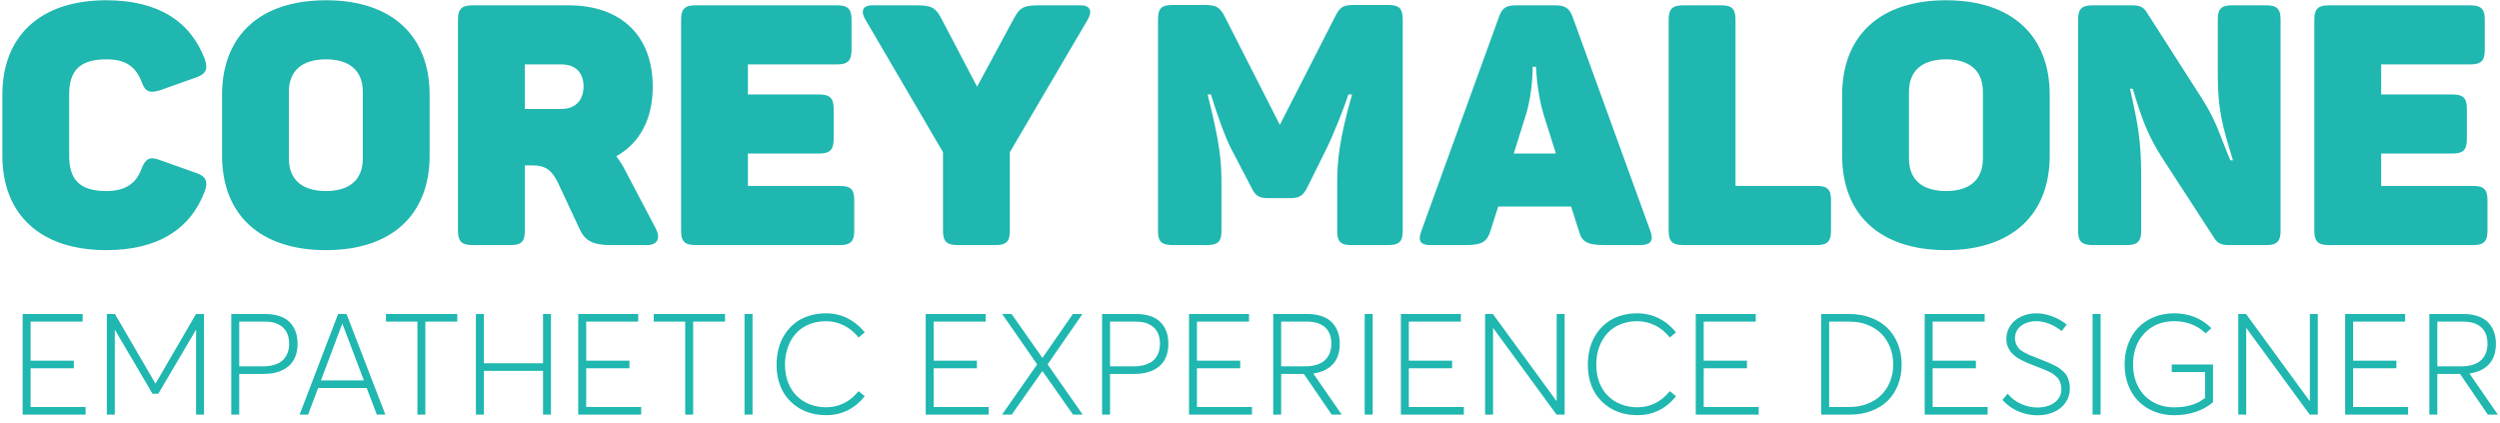
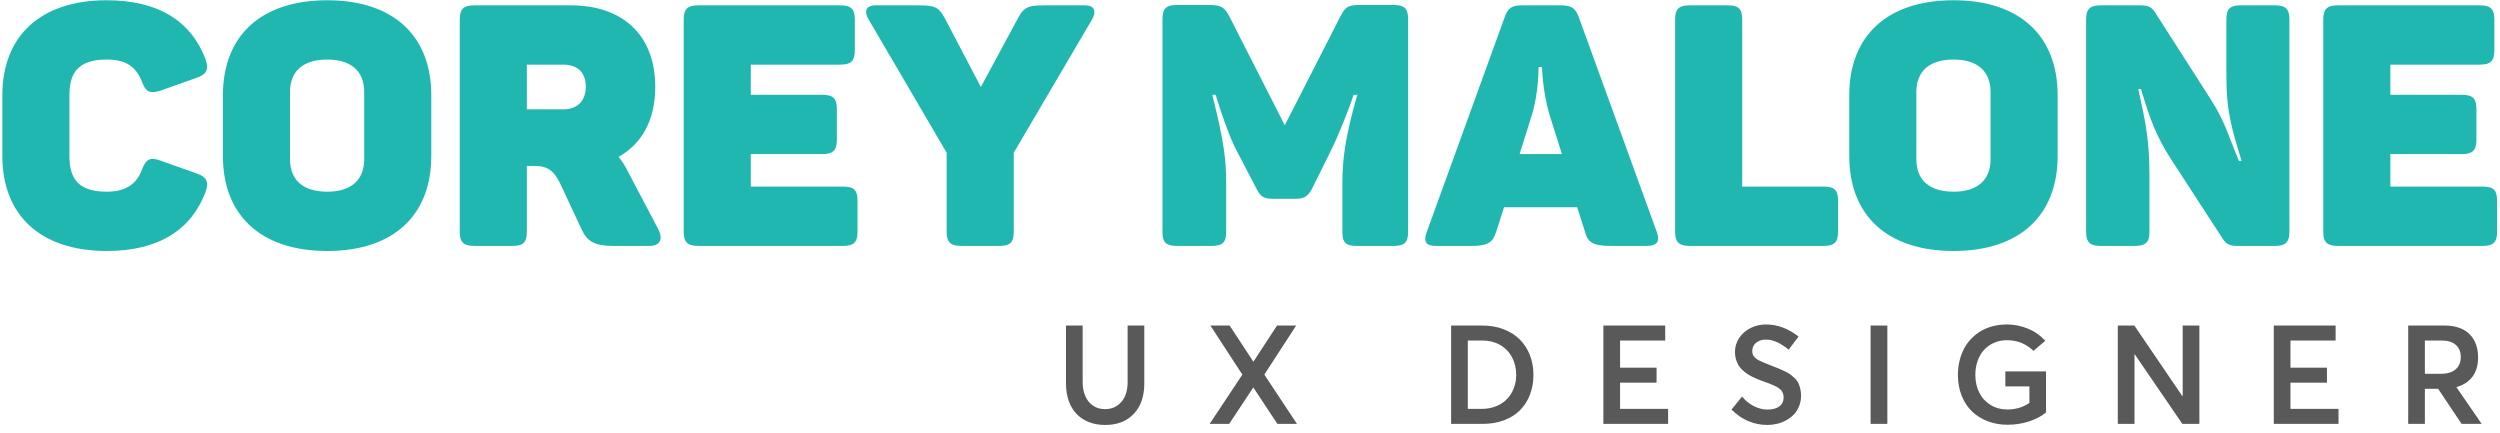
- <svg xmlns="http://www.w3.org/2000/svg" width="290px" height="49px" viewBox="0 0 290 49" version="1.1">
+ <svg xmlns="http://www.w3.org/2000/svg" width="289px" height="50px" viewBox="0 0 289 50" version="1.1">
  <defs />
  <g id="Page-1" stroke="none" stroke-width="1" fill="none" fill-rule="evenodd">
-     <g id="Artboard-26" transform="translate(-137, -205)" fill="#1FB7AF">
-       <g id="Corey-Malone-+-EMPATHETIC-EXPERIENC-Copy" transform="translate(137, 205)">
-         <path d="M0.272,10.997 L0.272,18.047 C0.272,24.823 4.62,29.014 12.336,29.014 C18.368,29.014 22.128,26.547 23.773,22.16 C24.164,21.024 23.89,20.436 22.715,20.045 L18.524,18.556 C17.349,18.125 16.879,18.4 16.409,19.614 C15.783,21.298 14.529,22.16 12.336,22.16 C9.242,22.16 8.027,20.828 8.027,18.086 L8.027,10.958 C8.027,8.216 9.242,6.884 12.336,6.884 C14.529,6.884 15.704,7.668 16.409,9.43 C16.84,10.644 17.31,10.84 18.524,10.488 L22.715,8.999 C23.89,8.608 24.164,8.02 23.773,6.884 C22.128,2.498 18.368,0.03 12.336,0.03 C4.62,0.03 0.272,4.221 0.272,10.997 L0.272,10.997 Z M25.77,10.997 L25.77,18.047 C25.77,24.823 30.079,29.014 37.834,29.014 C45.55,29.014 49.858,24.823 49.858,18.047 L49.858,10.997 C49.858,4.221 45.55,0.03 37.834,0.03 C30.079,0.03 25.77,4.221 25.77,10.997 L25.77,10.997 Z M42.103,10.644 L42.103,18.4 C42.103,20.867 40.536,22.16 37.834,22.16 C35.092,22.16 33.525,20.867 33.525,18.4 L33.525,10.644 C33.525,8.177 35.092,6.884 37.834,6.884 C40.536,6.884 42.103,8.177 42.103,10.644 L42.103,10.644 Z M65.995,0.618 L54.833,0.618 C53.579,0.618 53.148,1.048 53.148,2.263 L53.148,26.782 C53.148,27.996 53.579,28.427 54.833,28.427 L59.259,28.427 C60.512,28.427 60.904,27.996 60.904,26.782 L60.904,19.183 L61.805,19.183 C63.41,19.183 64.076,19.849 64.742,21.181 L67.249,26.547 C67.875,27.917 68.776,28.427 70.852,28.427 L75.082,28.427 C76.375,28.427 76.649,27.565 76.101,26.507 L72.576,19.81 C72.262,19.183 71.91,18.635 71.518,18.125 C74.181,16.637 75.748,13.895 75.748,10.057 C75.748,3.986 71.91,0.618 65.995,0.618 L65.995,0.618 Z M67.719,10.018 C67.719,11.624 66.779,12.642 65.134,12.642 L60.904,12.642 L60.904,7.472 L65.134,7.472 C66.818,7.472 67.719,8.451 67.719,10.018 L67.719,10.018 Z M97.134,0.618 L80.722,0.618 C79.469,0.618 79.038,1.048 79.038,2.263 L79.038,26.782 C79.038,27.996 79.469,28.427 80.722,28.427 L97.486,28.427 C98.7,28.427 99.131,27.996 99.131,26.782 L99.131,23.217 C99.131,21.964 98.7,21.572 97.486,21.572 L86.793,21.572 L86.793,17.812 L95.058,17.812 C96.311,17.812 96.742,17.381 96.742,16.128 L96.742,12.603 C96.742,11.389 96.311,10.958 95.058,10.958 L86.793,10.958 L86.793,7.472 L97.134,7.472 C98.387,7.472 98.818,7.041 98.818,5.788 L98.818,2.263 C98.818,1.048 98.387,0.618 97.134,0.618 L97.134,0.618 Z M125.413,0.618 L120.908,0.618 C118.989,0.618 118.441,0.696 117.697,2.067 L113.388,10.057 L109.197,2.067 C108.453,0.696 107.905,0.618 105.946,0.618 L101.246,0.618 C100.032,0.618 99.875,1.362 100.424,2.263 L109.432,17.655 L109.432,26.782 C109.432,27.996 109.863,28.427 111.117,28.427 L115.542,28.427 C116.796,28.427 117.188,27.996 117.188,26.782 L117.188,17.655 L126.235,2.263 C126.744,1.362 126.588,0.618 125.413,0.618 L125.413,0.618 Z M161.094,0.578 L157.178,0.578 C155.885,0.578 155.533,0.774 154.984,1.832 L148.522,14.483 L142.059,1.793 C141.511,0.813 141.119,0.578 139.748,0.578 L136.066,0.578 C134.813,0.578 134.382,0.97 134.382,2.223 L134.382,26.821 C134.382,28.035 134.813,28.427 136.066,28.427 L140.061,28.427 C141.315,28.427 141.746,28.035 141.746,26.821 L141.746,21.259 C141.746,18.556 141.55,16.598 140.14,10.958 L140.531,10.958 C140.923,12.329 142.137,15.932 142.96,17.42 L145.271,21.846 C145.702,22.708 146.093,22.982 147.151,22.982 L149.775,22.982 C150.833,22.982 151.224,22.63 151.655,21.846 L153.848,17.42 C154.671,15.815 156.081,12.25 156.473,10.958 L156.903,10.958 C155.415,16.167 155.18,18.635 155.18,21.22 L155.18,26.821 C155.18,28.035 155.572,28.427 156.825,28.427 L161.094,28.427 C162.348,28.427 162.779,28.035 162.779,26.821 L162.779,2.223 C162.779,0.97 162.348,0.578 161.094,0.578 L161.094,0.578 Z M191.528,26.821 L182.48,1.91 C182.088,0.892 181.579,0.618 180.443,0.618 L175.978,0.618 C174.842,0.618 174.333,0.853 173.941,1.988 L164.933,26.821 C164.541,27.878 164.776,28.427 165.99,28.427 L170.103,28.427 C172.061,28.427 172.571,27.996 172.962,26.782 L173.863,23.961 L182.323,23.961 L183.224,26.782 C183.537,27.996 184.125,28.427 186.162,28.427 L190.392,28.427 C191.567,28.427 191.919,27.878 191.528,26.821 L191.528,26.821 Z M179.112,13.23 L180.561,17.812 L175.665,17.812 L177.114,13.19 C177.897,10.566 177.858,7.746 177.858,7.746 L178.25,7.746 C178.25,7.746 178.328,10.566 179.112,13.23 L179.112,13.23 Z M199.753,0.618 L195.327,0.618 C194.074,0.618 193.643,1.048 193.643,2.263 L193.643,26.782 C193.643,27.996 194.074,28.427 195.327,28.427 L210.837,28.427 C212.051,28.427 212.482,27.996 212.482,26.782 L212.482,23.217 C212.482,21.964 212.051,21.572 210.837,21.572 L201.398,21.572 L201.398,2.263 C201.398,1.048 201.006,0.618 199.753,0.618 L199.753,0.618 Z M213.775,10.997 L213.775,18.047 C213.775,24.823 218.083,29.014 225.838,29.014 C233.555,29.014 237.863,24.823 237.863,18.047 L237.863,10.997 C237.863,4.221 233.555,0.03 225.838,0.03 C218.083,0.03 213.775,4.221 213.775,10.997 L213.775,10.997 Z M230.108,10.644 L230.108,18.4 C230.108,20.867 228.541,22.16 225.838,22.16 C223.097,22.16 221.53,20.867 221.53,18.4 L221.53,10.644 C221.53,8.177 223.097,6.884 225.838,6.884 C228.541,6.884 230.108,8.177 230.108,10.644 L230.108,10.644 Z M263.009,0.618 L259.013,0.618 C257.76,0.618 257.368,1.048 257.368,2.263 L257.368,8.686 C257.368,12.681 257.878,14.561 259.131,18.596 L258.818,18.596 C257.564,15.619 257.251,14.13 255.528,11.428 L249.104,1.401 C248.752,0.853 248.36,0.618 247.459,0.618 L242.837,0.618 C241.584,0.618 241.153,1.048 241.153,2.263 L241.153,26.782 C241.153,27.996 241.584,28.427 242.837,28.427 L246.793,28.427 C248.047,28.427 248.477,27.996 248.477,26.782 L248.477,20.397 C248.477,16.05 248.007,14.052 247.185,10.292 L247.498,10.292 C248.556,13.817 249.222,15.658 250.945,18.36 L256.977,27.643 C257.329,28.192 257.76,28.427 258.583,28.427 L263.009,28.427 C264.223,28.427 264.654,27.996 264.654,26.782 L264.654,2.263 C264.654,1.048 264.223,0.618 263.009,0.618 L263.009,0.618 Z M286.666,0.618 L270.255,0.618 C269.001,0.618 268.57,1.048 268.57,2.263 L268.57,26.782 C268.57,27.996 269.001,28.427 270.255,28.427 L287.018,28.427 C288.233,28.427 288.663,27.996 288.663,26.782 L288.663,23.217 C288.663,21.964 288.233,21.572 287.018,21.572 L276.326,21.572 L276.326,17.812 L284.59,17.812 C285.843,17.812 286.274,17.381 286.274,16.128 L286.274,12.603 C286.274,11.389 285.843,10.958 284.59,10.958 L276.326,10.958 L276.326,7.472 L286.666,7.472 C287.919,7.472 288.35,7.041 288.35,5.788 L288.35,2.263 C288.35,1.048 287.919,0.618 286.666,0.618 L286.666,0.618 Z" id="Corey-Malone" />
-         <path d="M2.627,48.093 L2.627,36.425 L9.588,36.425 L9.588,37.308 L3.549,37.308 L3.549,41.838 L8.569,41.838 L8.569,42.72 L3.549,42.72 L3.549,47.211 L9.933,47.211 L9.933,48.093 L2.627,48.093 Z M22.745,36.425 L23.675,36.425 L23.675,48.093 L22.753,48.093 L22.753,38.278 L22.729,38.278 L18.374,45.671 L17.701,45.671 L13.346,38.278 L13.322,38.278 L13.322,48.093 L12.4,48.093 L12.4,36.425 L13.338,36.425 L18.029,44.477 L18.061,44.477 L22.745,36.425 Z M26.84,48.093 L26.84,36.425 L30.793,36.425 C31.44,36.425 32.007,36.512 32.493,36.686 C32.98,36.86 33.37,37.104 33.664,37.42 C33.958,37.735 34.176,38.097 34.318,38.506 C34.459,38.915 34.53,39.374 34.53,39.882 C34.53,40.358 34.466,40.789 34.338,41.177 C34.21,41.564 34.03,41.893 33.801,42.163 C33.571,42.433 33.289,42.66 32.955,42.845 C32.62,43.029 32.252,43.164 31.848,43.25 C31.444,43.335 31.002,43.378 30.521,43.378 L27.762,43.378 L27.762,48.093 L26.84,48.093 Z M27.762,42.496 L30.489,42.496 C31.029,42.496 31.5,42.429 31.904,42.295 C32.308,42.162 32.627,41.975 32.862,41.734 C33.098,41.494 33.271,41.218 33.384,40.908 C33.496,40.598 33.552,40.253 33.552,39.874 C33.552,39.034 33.306,38.397 32.814,37.961 C32.322,37.525 31.646,37.308 30.785,37.308 L27.762,37.308 L27.762,42.496 Z M43.726,48.093 L42.555,45.006 L36.918,45.006 L35.755,48.093 L34.769,48.093 L39.235,36.425 L40.213,36.425 L44.72,48.093 L43.726,48.093 Z M37.246,44.124 L42.226,44.124 L39.732,37.548 L39.716,37.548 L37.246,44.124 Z M48.439,48.093 L48.439,37.308 L44.79,37.308 L44.79,36.425 L53.066,36.425 L53.066,37.308 L49.361,37.308 L49.361,48.093 L48.439,48.093 Z M55.229,48.093 L55.229,36.425 L56.151,36.425 L56.151,42.135 L63.015,42.135 L63.015,36.425 L63.937,36.425 L63.937,48.093 L63.015,48.093 L63.015,43.017 L56.151,43.017 L56.151,48.093 L55.229,48.093 Z M67.102,48.093 L67.102,36.425 L74.063,36.425 L74.063,37.308 L68.025,37.308 L68.025,41.838 L73.045,41.838 L73.045,42.72 L68.025,42.72 L68.025,47.211 L74.408,47.211 L74.408,48.093 L67.102,48.093 Z M79.514,48.093 L79.514,37.308 L75.865,37.308 L75.865,36.425 L84.141,36.425 L84.141,37.308 L80.436,37.308 L80.436,48.093 L79.514,48.093 Z M86.4,48.093 L86.4,36.425 L87.33,36.425 L87.33,48.093 L86.4,48.093 Z M95.86,48.157 C95.229,48.157 94.629,48.077 94.059,47.917 C93.49,47.756 92.966,47.513 92.488,47.187 C92.009,46.861 91.594,46.468 91.241,46.008 C90.888,45.549 90.613,45.003 90.415,44.372 C90.217,43.742 90.118,43.055 90.118,42.311 C90.118,41.649 90.197,41.018 90.355,40.419 C90.512,39.82 90.752,39.274 91.072,38.779 C91.393,38.285 91.781,37.856 92.235,37.492 C92.69,37.128 93.225,36.846 93.843,36.646 C94.46,36.446 95.133,36.345 95.86,36.345 C96.41,36.345 96.944,36.419 97.46,36.566 C97.975,36.713 98.485,36.955 98.987,37.292 C99.49,37.628 99.944,38.051 100.35,38.559 L99.637,39.144 C99.14,38.529 98.565,38.061 97.913,37.741 C97.26,37.42 96.576,37.259 95.86,37.259 C95.117,37.259 94.444,37.388 93.843,37.644 C93.242,37.901 92.742,38.254 92.343,38.703 C91.945,39.152 91.638,39.685 91.421,40.303 C91.205,40.92 91.096,41.59 91.096,42.311 C91.096,43.071 91.219,43.763 91.465,44.388 C91.711,45.014 92.048,45.534 92.476,45.948 C92.903,46.362 93.407,46.682 93.987,46.906 C94.567,47.131 95.191,47.243 95.86,47.243 C97.357,47.243 98.616,46.62 99.637,45.375 L100.35,45.96 C99.18,47.425 97.683,48.157 95.86,48.157 L95.86,48.157 Z M107.427,48.093 L107.427,36.425 L114.387,36.425 L114.387,37.308 L108.349,37.308 L108.349,41.838 L113.369,41.838 L113.369,42.72 L108.349,42.72 L108.349,47.211 L114.732,47.211 L114.732,48.093 L107.427,48.093 Z M124.521,48.093 L120.984,43.057 L120.952,43.057 L117.408,48.093 L116.285,48.093 L120.359,42.271 L116.301,36.425 L117.392,36.425 L120.96,41.502 L120.984,41.502 L124.505,36.425 L125.611,36.425 L121.57,42.271 L125.644,48.093 L124.521,48.093 Z M127.895,48.093 L127.895,36.425 L131.848,36.425 C132.495,36.425 133.062,36.512 133.548,36.686 C134.034,36.86 134.425,37.104 134.719,37.42 C135.013,37.735 135.231,38.097 135.372,38.506 C135.514,38.915 135.585,39.374 135.585,39.882 C135.585,40.358 135.521,40.789 135.392,41.177 C135.264,41.564 135.085,41.893 134.855,42.163 C134.625,42.433 134.343,42.66 134.009,42.845 C133.675,43.029 133.306,43.164 132.902,43.25 C132.499,43.335 132.056,43.378 131.575,43.378 L128.817,43.378 L128.817,48.093 L127.895,48.093 Z M128.817,42.496 L131.543,42.496 C132.083,42.496 132.555,42.429 132.959,42.295 C133.362,42.162 133.682,41.975 133.917,41.734 C134.152,41.494 134.326,41.218 134.438,40.908 C134.55,40.598 134.607,40.253 134.607,39.874 C134.607,39.034 134.361,38.397 133.869,37.961 C133.377,37.525 132.701,37.308 131.84,37.308 L128.817,37.308 L128.817,42.496 Z M137.98,48.093 L137.98,36.425 L144.941,36.425 L144.941,37.308 L138.902,37.308 L138.902,41.838 L143.922,41.838 L143.922,42.72 L138.902,42.72 L138.902,47.211 L145.286,47.211 L145.286,48.093 L137.98,48.093 Z M155.7,48.093 L154.537,48.093 L151.314,43.378 L148.675,43.378 L148.675,48.093 L147.753,48.093 L147.753,36.425 L151.739,36.425 C152.375,36.425 152.935,36.512 153.419,36.686 C153.902,36.86 154.293,37.103 154.589,37.416 C154.886,37.729 155.108,38.092 155.255,38.506 C155.402,38.921 155.475,39.379 155.475,39.882 C155.475,40.897 155.203,41.693 154.658,42.267 C154.112,42.842 153.364,43.194 152.412,43.322 L152.412,43.338 L155.7,48.093 Z M148.675,37.308 L148.675,42.496 L151.426,42.496 C151.966,42.496 152.436,42.43 152.837,42.299 C153.238,42.168 153.558,41.983 153.795,41.742 C154.033,41.502 154.21,41.226 154.325,40.916 C154.44,40.606 154.497,40.259 154.497,39.874 C154.497,39.029 154.251,38.39 153.759,37.957 C153.268,37.524 152.578,37.308 151.69,37.308 L148.675,37.308 Z M158.368,48.093 L158.368,36.425 L159.298,36.425 L159.298,48.093 L158.368,48.093 Z M162.568,48.093 L162.568,36.425 L169.528,36.425 L169.528,37.308 L163.49,37.308 L163.49,41.838 L168.51,41.838 L168.51,42.72 L163.49,42.72 L163.49,47.211 L169.873,47.211 L169.873,48.093 L162.568,48.093 Z M180.648,36.425 L181.57,36.425 L181.57,48.093 L180.632,48.093 L173.287,38.061 L173.263,38.061 L173.263,48.093 L172.341,48.093 L172.341,36.425 L173.247,36.425 L180.616,46.505 L180.648,46.505 L180.648,36.425 Z M190.004,48.157 C189.373,48.157 188.773,48.077 188.204,47.917 C187.635,47.756 187.111,47.513 186.632,47.187 C186.154,46.861 185.738,46.468 185.385,46.008 C185.032,45.549 184.757,45.003 184.559,44.372 C184.361,43.742 184.263,43.055 184.263,42.311 C184.263,41.649 184.341,41.018 184.499,40.419 C184.657,39.82 184.896,39.274 185.217,38.779 C185.538,38.285 185.925,37.856 186.38,37.492 C186.834,37.128 187.37,36.846 187.987,36.646 C188.605,36.446 189.277,36.345 190.004,36.345 C190.555,36.345 191.088,36.419 191.604,36.566 C192.12,36.713 192.629,36.955 193.132,37.292 C193.634,37.628 194.089,38.051 194.495,38.559 L193.781,39.144 C193.284,38.529 192.709,38.061 192.057,37.741 C191.405,37.42 190.721,37.259 190.004,37.259 C189.261,37.259 188.589,37.388 187.987,37.644 C187.386,37.901 186.886,38.254 186.488,38.703 C186.09,39.152 185.782,39.685 185.566,40.303 C185.349,40.92 185.241,41.59 185.241,42.311 C185.241,43.071 185.364,43.763 185.61,44.388 C185.856,45.014 186.192,45.534 186.62,45.948 C187.048,46.362 187.552,46.682 188.132,46.906 C188.712,47.131 189.336,47.243 190.004,47.243 C191.501,47.243 192.76,46.62 193.781,45.375 L194.495,45.96 C193.324,47.425 191.827,48.157 190.004,48.157 L190.004,48.157 Z M196.786,48.093 L196.786,36.425 L203.747,36.425 L203.747,37.308 L197.708,37.308 L197.708,41.838 L202.728,41.838 L202.728,42.72 L197.708,42.72 L197.708,47.211 L204.091,47.211 L204.091,48.093 L196.786,48.093 Z M211.344,48.093 L211.344,36.425 L214.624,36.425 C215.533,36.425 216.367,36.57 217.126,36.859 C217.885,37.147 218.524,37.548 219.042,38.061 C219.561,38.575 219.963,39.192 220.249,39.914 C220.535,40.635 220.678,41.424 220.678,42.279 C220.678,43.135 220.538,43.922 220.257,44.641 C219.976,45.36 219.579,45.974 219.066,46.481 C218.553,46.989 217.921,47.385 217.17,47.668 C216.419,47.952 215.586,48.093 214.672,48.093 L211.344,48.093 Z M212.266,47.211 L214.616,47.211 C215.369,47.211 216.064,47.088 216.701,46.842 C217.337,46.596 217.874,46.257 218.312,45.824 C218.751,45.391 219.092,44.87 219.335,44.26 C219.578,43.651 219.7,42.99 219.7,42.279 C219.7,41.558 219.577,40.888 219.331,40.271 C219.085,39.653 218.744,39.128 218.308,38.695 C217.873,38.262 217.339,37.922 216.709,37.676 C216.078,37.431 215.388,37.308 214.64,37.308 L212.266,37.308 L212.266,47.211 Z M223.354,48.093 L223.354,36.425 L230.315,36.425 L230.315,37.308 L224.276,37.308 L224.276,41.838 L229.296,41.838 L229.296,42.72 L224.276,42.72 L224.276,47.211 L230.659,47.211 L230.659,48.093 L223.354,48.093 Z M236.439,48.173 C235.685,48.173 234.955,48.026 234.25,47.732 C233.544,47.438 232.919,46.992 232.373,46.393 L232.975,45.671 C233.402,46.185 233.925,46.579 234.542,46.854 C235.16,47.13 235.792,47.267 236.439,47.267 C237.246,47.267 237.91,47.073 238.432,46.686 C238.953,46.298 239.213,45.786 239.213,45.15 C239.213,44.936 239.188,44.739 239.137,44.557 C239.087,44.375 239.026,44.217 238.957,44.084 C238.887,43.95 238.779,43.818 238.632,43.687 C238.485,43.556 238.355,43.45 238.243,43.37 C238.131,43.29 237.961,43.198 237.734,43.093 C237.507,42.989 237.325,42.909 237.189,42.853 C237.052,42.797 236.845,42.715 236.567,42.608 C236.439,42.56 236.343,42.523 236.279,42.496 C236.241,42.48 236.188,42.458 236.118,42.432 C235.91,42.352 235.751,42.29 235.641,42.247 C235.531,42.205 235.376,42.14 235.176,42.055 C234.975,41.969 234.819,41.896 234.707,41.834 C234.595,41.773 234.453,41.695 234.282,41.602 C234.111,41.508 233.976,41.419 233.877,41.333 C233.778,41.248 233.664,41.147 233.536,41.032 C233.408,40.917 233.307,40.799 233.235,40.676 C233.163,40.553 233.092,40.419 233.023,40.275 C232.953,40.13 232.904,39.975 232.874,39.81 C232.845,39.644 232.83,39.47 232.83,39.288 C232.83,38.877 232.92,38.488 233.099,38.122 C233.278,37.755 233.521,37.443 233.829,37.183 C234.136,36.924 234.504,36.72 234.931,36.57 C235.359,36.42 235.811,36.345 236.287,36.345 C236.891,36.345 237.499,36.456 238.111,36.678 C238.723,36.9 239.299,37.222 239.839,37.644 L239.246,38.398 C238.786,38.029 238.297,37.746 237.778,37.548 C237.26,37.35 236.76,37.251 236.279,37.251 C235.968,37.251 235.669,37.294 235.38,37.38 C235.092,37.465 234.832,37.588 234.603,37.749 C234.373,37.909 234.187,38.118 234.045,38.374 C233.904,38.631 233.833,38.917 233.833,39.232 C233.833,39.483 233.878,39.712 233.969,39.918 C234.06,40.124 234.164,40.293 234.282,40.427 C234.399,40.561 234.585,40.698 234.839,40.84 C235.093,40.982 235.306,41.09 235.477,41.165 C235.648,41.24 235.91,41.344 236.262,41.477 C236.311,41.499 236.348,41.515 236.375,41.526 C236.401,41.536 236.436,41.55 236.479,41.566 C236.522,41.582 236.562,41.598 236.599,41.614 C236.674,41.646 236.784,41.689 236.928,41.742 C237.265,41.876 237.516,41.977 237.682,42.047 C237.848,42.116 238.069,42.218 238.347,42.352 C238.625,42.485 238.834,42.604 238.973,42.708 C239.112,42.813 239.275,42.949 239.462,43.117 C239.649,43.286 239.787,43.46 239.875,43.639 C239.963,43.818 240.039,44.028 240.104,44.268 C240.168,44.509 240.2,44.771 240.2,45.054 C240.2,45.674 240.031,46.225 239.695,46.706 C239.358,47.187 238.905,47.552 238.335,47.801 C237.766,48.049 237.134,48.173 236.439,48.173 L236.439,48.173 Z M242.836,48.093 L242.836,36.425 L243.766,36.425 L243.766,48.093 L242.836,48.093 Z M252.023,42.279 L256.811,42.279 L256.811,46.65 C256.255,47.136 255.589,47.511 254.814,47.772 C254.039,48.034 253.202,48.165 252.304,48.165 C251.475,48.165 250.707,48.024 249.998,47.74 C249.29,47.457 248.682,47.063 248.174,46.558 C247.666,46.052 247.269,45.431 246.983,44.693 C246.697,43.955 246.554,43.148 246.554,42.271 C246.554,41.411 246.693,40.614 246.971,39.882 C247.249,39.149 247.637,38.524 248.134,38.005 C248.631,37.487 249.235,37.08 249.946,36.786 C250.657,36.492 251.435,36.345 252.28,36.345 C254.033,36.345 255.482,36.92 256.626,38.069 L255.961,38.663 C254.977,37.727 253.747,37.259 252.272,37.259 C251.727,37.259 251.209,37.337 250.72,37.492 C250.231,37.647 249.794,37.87 249.409,38.162 C249.024,38.453 248.69,38.802 248.407,39.208 C248.123,39.614 247.907,40.078 247.757,40.599 C247.607,41.121 247.533,41.678 247.533,42.271 C247.533,43.234 247.73,44.093 248.126,44.85 C248.522,45.606 249.083,46.195 249.81,46.618 C250.537,47.04 251.368,47.251 252.304,47.251 C253.812,47.251 255.006,46.885 255.888,46.153 L255.888,43.162 L252.023,43.162 L252.023,42.279 Z M268.051,36.425 L268.973,36.425 L268.973,48.093 L268.035,48.093 L260.69,38.061 L260.665,38.061 L260.665,48.093 L259.743,48.093 L259.743,36.425 L260.649,36.425 L268.019,46.505 L268.051,46.505 L268.051,36.425 Z M272.146,48.093 L272.146,36.425 L279.107,36.425 L279.107,37.308 L273.069,37.308 L273.069,41.838 L278.089,41.838 L278.089,42.72 L273.069,42.72 L273.069,47.211 L279.452,47.211 L279.452,48.093 L272.146,48.093 Z M289.866,48.093 L288.703,48.093 L285.48,43.378 L282.842,43.378 L282.842,48.093 L281.919,48.093 L281.919,36.425 L285.905,36.425 C286.541,36.425 287.101,36.512 287.585,36.686 C288.069,36.86 288.459,37.103 288.756,37.416 C289.052,37.729 289.274,38.092 289.421,38.506 C289.568,38.921 289.642,39.379 289.642,39.882 C289.642,40.897 289.369,41.693 288.824,42.267 C288.278,42.842 287.53,43.194 286.578,43.322 L286.578,43.338 L289.866,48.093 Z M282.842,37.308 L282.842,42.496 L285.592,42.496 C286.132,42.496 286.602,42.43 287.003,42.299 C287.404,42.168 287.724,41.983 287.962,41.742 C288.2,41.502 288.376,41.226 288.491,40.916 C288.606,40.606 288.663,40.259 288.663,39.874 C288.663,39.029 288.417,38.39 287.926,37.957 C287.434,37.524 286.744,37.308 285.857,37.308 L282.842,37.308 Z" id="EMPATHETIC-EXPERIENC-Copy" />
+     <g id="corey-logo-copy-3">
+       <g id="Page-1">
+         <g id="Artboard-26" fill="#1FB7AF">
+           <g id="Corey-Malone-+-EMPATHETIC-EXPERIENC-Copy">
+             <path d="M0.272,10.997 L0.272,18.047 C0.272,24.823 4.62,29.014 12.336,29.014 C18.368,29.014 22.128,26.547 23.773,22.16 C24.164,21.024 23.89,20.436 22.715,20.045 L18.524,18.556 C17.349,18.125 16.879,18.4 16.409,19.614 C15.783,21.298 14.529,22.16 12.336,22.16 C9.242,22.16 8.027,20.828 8.027,18.086 L8.027,10.958 C8.027,8.216 9.242,6.884 12.336,6.884 C14.529,6.884 15.704,7.668 16.409,9.43 C16.84,10.644 17.31,10.84 18.524,10.488 L22.715,8.999 C23.89,8.608 24.164,8.02 23.773,6.884 C22.128,2.498 18.368,0.03 12.336,0.03 C4.62,0.03 0.272,4.221 0.272,10.997 L0.272,10.997 L0.272,10.997 Z M25.77,10.997 L25.77,18.047 C25.77,24.823 30.079,29.014 37.834,29.014 C45.55,29.014 49.858,24.823 49.858,18.047 L49.858,10.997 C49.858,4.221 45.55,0.03 37.834,0.03 C30.079,0.03 25.77,4.221 25.77,10.997 L25.77,10.997 L25.77,10.997 Z M42.103,10.644 L42.103,18.4 C42.103,20.867 40.536,22.16 37.834,22.16 C35.092,22.16 33.525,20.867 33.525,18.4 L33.525,10.644 C33.525,8.177 35.092,6.884 37.834,6.884 C40.536,6.884 42.103,8.177 42.103,10.644 L42.103,10.644 L42.103,10.644 Z M65.995,0.618 L54.833,0.618 C53.579,0.618 53.148,1.048 53.148,2.263 L53.148,26.782 C53.148,27.996 53.579,28.427 54.833,28.427 L59.259,28.427 C60.512,28.427 60.904,27.996 60.904,26.782 L60.904,19.183 L61.805,19.183 C63.41,19.183 64.076,19.849 64.742,21.181 L67.249,26.547 C67.875,27.917 68.776,28.427 70.852,28.427 L75.082,28.427 C76.375,28.427 76.649,27.565 76.101,26.507 L72.576,19.81 C72.262,19.183 71.91,18.635 71.518,18.125 C74.181,16.637 75.748,13.895 75.748,10.057 C75.748,3.986 71.91,0.618 65.995,0.618 L65.995,0.618 L65.995,0.618 Z M67.719,10.018 C67.719,11.624 66.779,12.642 65.134,12.642 L60.904,12.642 L60.904,7.472 L65.134,7.472 C66.818,7.472 67.719,8.451 67.719,10.018 L67.719,10.018 L67.719,10.018 Z M97.134,0.618 L80.722,0.618 C79.469,0.618 79.038,1.048 79.038,2.263 L79.038,26.782 C79.038,27.996 79.469,28.427 80.722,28.427 L97.486,28.427 C98.7,28.427 99.131,27.996 99.131,26.782 L99.131,23.217 C99.131,21.964 98.7,21.572 97.486,21.572 L86.793,21.572 L86.793,17.812 L95.058,17.812 C96.311,17.812 96.742,17.381 96.742,16.128 L96.742,12.603 C96.742,11.389 96.311,10.958 95.058,10.958 L86.793,10.958 L86.793,7.472 L97.134,7.472 C98.387,7.472 98.818,7.041 98.818,5.788 L98.818,2.263 C98.818,1.048 98.387,0.618 97.134,0.618 L97.134,0.618 L97.134,0.618 Z M125.413,0.618 L120.908,0.618 C118.989,0.618 118.441,0.696 117.697,2.067 L113.388,10.057 L109.197,2.067 C108.453,0.696 107.905,0.618 105.946,0.618 L101.246,0.618 C100.032,0.618 99.875,1.362 100.424,2.263 L109.432,17.655 L109.432,26.782 C109.432,27.996 109.863,28.427 111.117,28.427 L115.542,28.427 C116.796,28.427 117.188,27.996 117.188,26.782 L117.188,17.655 L126.235,2.263 C126.744,1.362 126.588,0.618 125.413,0.618 L125.413,0.618 L125.413,0.618 Z M161.094,0.578 L157.178,0.578 C155.885,0.578 155.533,0.774 154.984,1.832 L148.522,14.483 L142.059,1.793 C141.511,0.813 141.119,0.578 139.748,0.578 L136.066,0.578 C134.813,0.578 134.382,0.97 134.382,2.223 L134.382,26.821 C134.382,28.035 134.813,28.427 136.066,28.427 L140.061,28.427 C141.315,28.427 141.746,28.035 141.746,26.821 L141.746,21.259 C141.746,18.556 141.55,16.598 140.14,10.958 L140.531,10.958 C140.923,12.329 142.137,15.932 142.96,17.42 L145.271,21.846 C145.702,22.708 146.093,22.982 147.151,22.982 L149.775,22.982 C150.833,22.982 151.224,22.63 151.655,21.846 L153.848,17.42 C154.671,15.815 156.081,12.25 156.473,10.958 L156.903,10.958 C155.415,16.167 155.18,18.635 155.18,21.22 L155.18,26.821 C155.18,28.035 155.572,28.427 156.825,28.427 L161.094,28.427 C162.348,28.427 162.779,28.035 162.779,26.821 L162.779,2.223 C162.779,0.97 162.348,0.578 161.094,0.578 L161.094,0.578 L161.094,0.578 Z M191.528,26.821 L182.48,1.91 C182.088,0.892 181.579,0.618 180.443,0.618 L175.978,0.618 C174.842,0.618 174.333,0.853 173.941,1.988 L164.933,26.821 C164.541,27.878 164.776,28.427 165.99,28.427 L170.103,28.427 C172.061,28.427 172.571,27.996 172.962,26.782 L173.863,23.961 L182.323,23.961 L183.224,26.782 C183.537,27.996 184.125,28.427 186.162,28.427 L190.392,28.427 C191.567,28.427 191.919,27.878 191.528,26.821 L191.528,26.821 L191.528,26.821 Z M179.112,13.23 L180.561,17.812 L175.665,17.812 L177.114,13.19 C177.897,10.566 177.858,7.746 177.858,7.746 L178.25,7.746 C178.25,7.746 178.328,10.566 179.112,13.23 L179.112,13.23 L179.112,13.23 Z M199.753,0.618 L195.327,0.618 C194.074,0.618 193.643,1.048 193.643,2.263 L193.643,26.782 C193.643,27.996 194.074,28.427 195.327,28.427 L210.837,28.427 C212.051,28.427 212.482,27.996 212.482,26.782 L212.482,23.217 C212.482,21.964 212.051,21.572 210.837,21.572 L201.398,21.572 L201.398,2.263 C201.398,1.048 201.006,0.618 199.753,0.618 L199.753,0.618 L199.753,0.618 Z M213.775,10.997 L213.775,18.047 C213.775,24.823 218.083,29.014 225.838,29.014 C233.555,29.014 237.863,24.823 237.863,18.047 L237.863,10.997 C237.863,4.221 233.555,0.03 225.838,0.03 C218.083,0.03 213.775,4.221 213.775,10.997 L213.775,10.997 L213.775,10.997 Z M230.108,10.644 L230.108,18.4 C230.108,20.867 228.541,22.16 225.838,22.16 C223.097,22.16 221.53,20.867 221.53,18.4 L221.53,10.644 C221.53,8.177 223.097,6.884 225.838,6.884 C228.541,6.884 230.108,8.177 230.108,10.644 L230.108,10.644 L230.108,10.644 Z M263.009,0.618 L259.013,0.618 C257.76,0.618 257.368,1.048 257.368,2.263 L257.368,8.686 C257.368,12.681 257.878,14.561 259.131,18.596 L258.818,18.596 C257.564,15.619 257.251,14.13 255.528,11.428 L249.104,1.401 C248.752,0.853 248.36,0.618 247.459,0.618 L242.837,0.618 C241.584,0.618 241.153,1.048 241.153,2.263 L241.153,26.782 C241.153,27.996 241.584,28.427 242.837,28.427 L246.793,28.427 C248.047,28.427 248.477,27.996 248.477,26.782 L248.477,20.397 C248.477,16.05 248.007,14.052 247.185,10.292 L247.498,10.292 C248.556,13.817 249.222,15.658 250.945,18.36 L256.977,27.643 C257.329,28.192 257.76,28.427 258.583,28.427 L263.009,28.427 C264.223,28.427 264.654,27.996 264.654,26.782 L264.654,2.263 C264.654,1.048 264.223,0.618 263.009,0.618 L263.009,0.618 L263.009,0.618 Z M286.666,0.618 L270.255,0.618 C269.001,0.618 268.57,1.048 268.57,2.263 L268.57,26.782 C268.57,27.996 269.001,28.427 270.255,28.427 L287.018,28.427 C288.233,28.427 288.663,27.996 288.663,26.782 L288.663,23.217 C288.663,21.964 288.233,21.572 287.018,21.572 L276.326,21.572 L276.326,17.812 L284.59,17.812 C285.843,17.812 286.274,17.381 286.274,16.128 L286.274,12.603 C286.274,11.389 285.843,10.958 284.59,10.958 L276.326,10.958 L276.326,7.472 L286.666,7.472 C287.919,7.472 288.35,7.041 288.35,5.788 L288.35,2.263 C288.35,1.048 287.919,0.618 286.666,0.618 L286.666,0.618 L286.666,0.618 Z" id="Corey-Malone" />
+           </g>
+         </g>
+         <path d="M127.742,49.125 C127.07,49.125 126.457,49.018 125.902,48.805 C125.348,48.591 124.872,48.283 124.477,47.879 C124.081,47.475 123.773,46.971 123.555,46.367 C123.336,45.763 123.227,45.083 123.227,44.328 L123.227,37.633 L125.156,37.633 L125.156,44.18 C125.156,44.784 125.258,45.32 125.461,45.789 C125.664,46.258 125.962,46.626 126.355,46.895 C126.749,47.163 127.211,47.297 127.742,47.297 C128.518,47.297 129.147,47.018 129.629,46.461 C130.111,45.904 130.352,45.143 130.352,44.18 L130.352,37.633 L132.281,37.633 L132.281,44.328 C132.281,45.807 131.878,46.977 131.07,47.836 C130.263,48.695 129.154,49.125 127.742,49.125 L127.742,49.125 Z M147.664,49 L144.898,44.812 L144.867,44.812 L142.093,49 L139.836,49 L143.617,43.305 L139.922,37.633 L142.148,37.633 L144.875,41.789 L144.906,41.789 L147.625,37.633 L149.836,37.633 L146.156,43.305 L149.929,49 L147.664,49 Z M167.749,49 L167.749,37.633 L171.366,37.633 C172.252,37.633 173.064,37.773 173.804,38.055 C174.543,38.336 175.166,38.727 175.671,39.227 C176.176,39.727 176.568,40.328 176.847,41.031 C177.125,41.734 177.265,42.503 177.265,43.336 C177.265,44.169 177.129,44.935 176.858,45.633 C176.588,46.331 176.205,46.928 175.71,47.426 C175.215,47.923 174.599,48.31 173.862,48.586 C173.125,48.862 172.309,49 171.413,49 L167.749,49 Z M169.679,47.266 L171.296,47.266 C171.884,47.266 172.429,47.167 172.929,46.969 C173.429,46.771 173.849,46.497 174.19,46.148 C174.532,45.799 174.797,45.383 174.987,44.898 C175.177,44.414 175.273,43.893 175.273,43.336 C175.273,42.576 175.11,41.893 174.784,41.289 C174.459,40.685 174,40.214 173.409,39.875 C172.818,39.536 172.15,39.367 171.405,39.367 L169.679,39.367 L169.679,47.266 Z M185.35,49 L185.35,37.633 L192.499,37.633 L192.499,39.367 L187.28,39.367 L187.28,42.5 L191.499,42.5 L191.499,44.234 L187.28,44.234 L187.28,47.266 L192.835,47.266 L192.835,49 L185.35,49 Z M204.288,49.125 C203.537,49.125 202.808,48.977 202.1,48.68 C201.392,48.383 200.746,47.938 200.163,47.344 L201.381,45.844 C201.782,46.328 202.242,46.699 202.76,46.957 C203.278,47.215 203.79,47.344 204.295,47.344 C204.91,47.344 205.379,47.22 205.702,46.973 C206.024,46.725 206.186,46.385 206.186,45.953 C206.186,45.812 206.169,45.684 206.135,45.566 C206.101,45.449 206.058,45.345 206.006,45.254 C205.954,45.163 205.876,45.073 205.772,44.984 C205.668,44.896 205.565,44.82 205.463,44.758 C205.362,44.695 205.224,44.626 205.049,44.551 C204.875,44.475 204.715,44.409 204.569,44.352 C204.423,44.294 204.23,44.224 203.991,44.141 C203.709,44.042 203.465,43.951 203.256,43.867 C203.048,43.784 202.817,43.68 202.565,43.555 C202.312,43.43 202.096,43.303 201.916,43.176 C201.737,43.048 201.556,42.897 201.373,42.723 C201.191,42.548 201.045,42.363 200.936,42.168 C200.827,41.973 200.737,41.749 200.666,41.496 C200.596,41.243 200.561,40.974 200.561,40.688 C200.561,40.104 200.722,39.568 201.045,39.078 C201.368,38.589 201.804,38.204 202.354,37.926 C202.903,37.647 203.501,37.508 204.147,37.508 C205.465,37.503 206.72,37.969 207.913,38.906 L206.764,40.422 C205.832,39.646 204.959,39.258 204.147,39.258 C203.694,39.258 203.317,39.376 203.018,39.613 C202.718,39.85 202.566,40.174 202.561,40.586 C202.556,40.971 202.743,41.289 203.123,41.539 C203.368,41.695 203.889,41.927 204.686,42.234 C204.728,42.25 204.787,42.273 204.866,42.305 C205.215,42.44 205.475,42.543 205.647,42.613 C205.819,42.684 206.047,42.786 206.33,42.922 C206.614,43.057 206.828,43.18 206.971,43.289 C207.114,43.398 207.28,43.54 207.467,43.715 C207.655,43.889 207.791,44.068 207.877,44.25 C207.963,44.432 208.039,44.65 208.104,44.902 C208.169,45.155 208.202,45.43 208.202,45.727 C208.202,46.18 208.123,46.596 207.967,46.977 C207.811,47.357 207.604,47.677 207.346,47.938 C207.088,48.198 206.789,48.419 206.448,48.602 C206.107,48.784 205.754,48.917 205.389,49 C205.024,49.083 204.657,49.125 204.288,49.125 L204.288,49.125 Z M216.24,49 L216.24,37.633 L218.178,37.633 L218.178,49 L216.24,49 Z M232.068,49.102 C231.256,49.102 230.499,48.969 229.799,48.703 C229.098,48.437 228.491,48.061 227.978,47.574 C227.465,47.087 227.063,46.479 226.771,45.75 C226.48,45.021 226.334,44.216 226.334,43.336 C226.334,42.784 226.394,42.254 226.513,41.746 C226.633,41.238 226.804,40.77 227.025,40.34 C227.247,39.91 227.524,39.521 227.857,39.172 C228.191,38.823 228.564,38.525 228.978,38.277 C229.392,38.03 229.856,37.84 230.369,37.707 C230.882,37.574 231.425,37.508 231.998,37.508 C232.826,37.508 233.631,37.667 234.412,37.984 C235.193,38.302 235.868,38.771 236.435,39.391 L235.068,40.562 C234.23,39.74 233.204,39.328 231.99,39.328 C231.48,39.328 231.002,39.422 230.556,39.609 C230.111,39.797 229.726,40.061 229.4,40.402 C229.075,40.743 228.818,41.167 228.631,41.672 C228.443,42.177 228.349,42.732 228.349,43.336 C228.349,44.091 228.499,44.771 228.799,45.375 C229.098,45.979 229.533,46.457 230.103,46.809 C230.674,47.16 231.329,47.336 232.068,47.336 C233.006,47.336 233.849,47.083 234.599,46.578 L234.599,44.664 L231.818,44.664 L231.818,42.93 L236.521,42.93 L236.521,47.68 C235.995,48.117 235.338,48.464 234.549,48.719 C233.76,48.974 232.933,49.102 232.068,49.102 L232.068,49.102 Z M252.318,37.633 L254.248,37.633 L254.248,49 L252.279,49 L246.779,40.961 L246.748,40.961 L246.748,49 L244.818,49 L244.818,37.633 L246.732,37.633 L252.279,45.789 L252.318,45.789 L252.318,37.633 Z M262.849,49 L262.849,37.633 L269.997,37.633 L269.997,39.367 L264.778,39.367 L264.778,42.5 L268.997,42.5 L268.997,44.234 L264.778,44.234 L264.778,47.266 L270.333,47.266 L270.333,49 L262.849,49 Z M286.88,49 L284.559,49 L281.848,44.945 L280.317,44.945 L280.317,49 L278.388,49 L278.388,37.633 L282.583,37.633 C283.109,37.633 283.587,37.693 284.016,37.812 C284.446,37.932 284.812,38.102 285.114,38.32 C285.416,38.539 285.669,38.802 285.872,39.109 C286.075,39.417 286.225,39.755 286.321,40.125 C286.417,40.495 286.466,40.893 286.466,41.32 C286.466,42.232 286.248,42.975 285.813,43.551 C285.378,44.126 284.765,44.523 283.973,44.742 L283.973,44.773 L286.88,49 Z M280.317,39.367 L280.317,43.211 L282.161,43.211 C282.916,43.211 283.489,43.036 283.88,42.688 C284.27,42.339 284.466,41.87 284.466,41.281 C284.466,40.682 284.277,40.214 283.899,39.875 C283.522,39.536 282.986,39.367 282.294,39.367 L280.317,39.367 Z" id="UX-DESIGNER" fill="#595959" />
      </g>
    </g>
  </g>
</svg>
